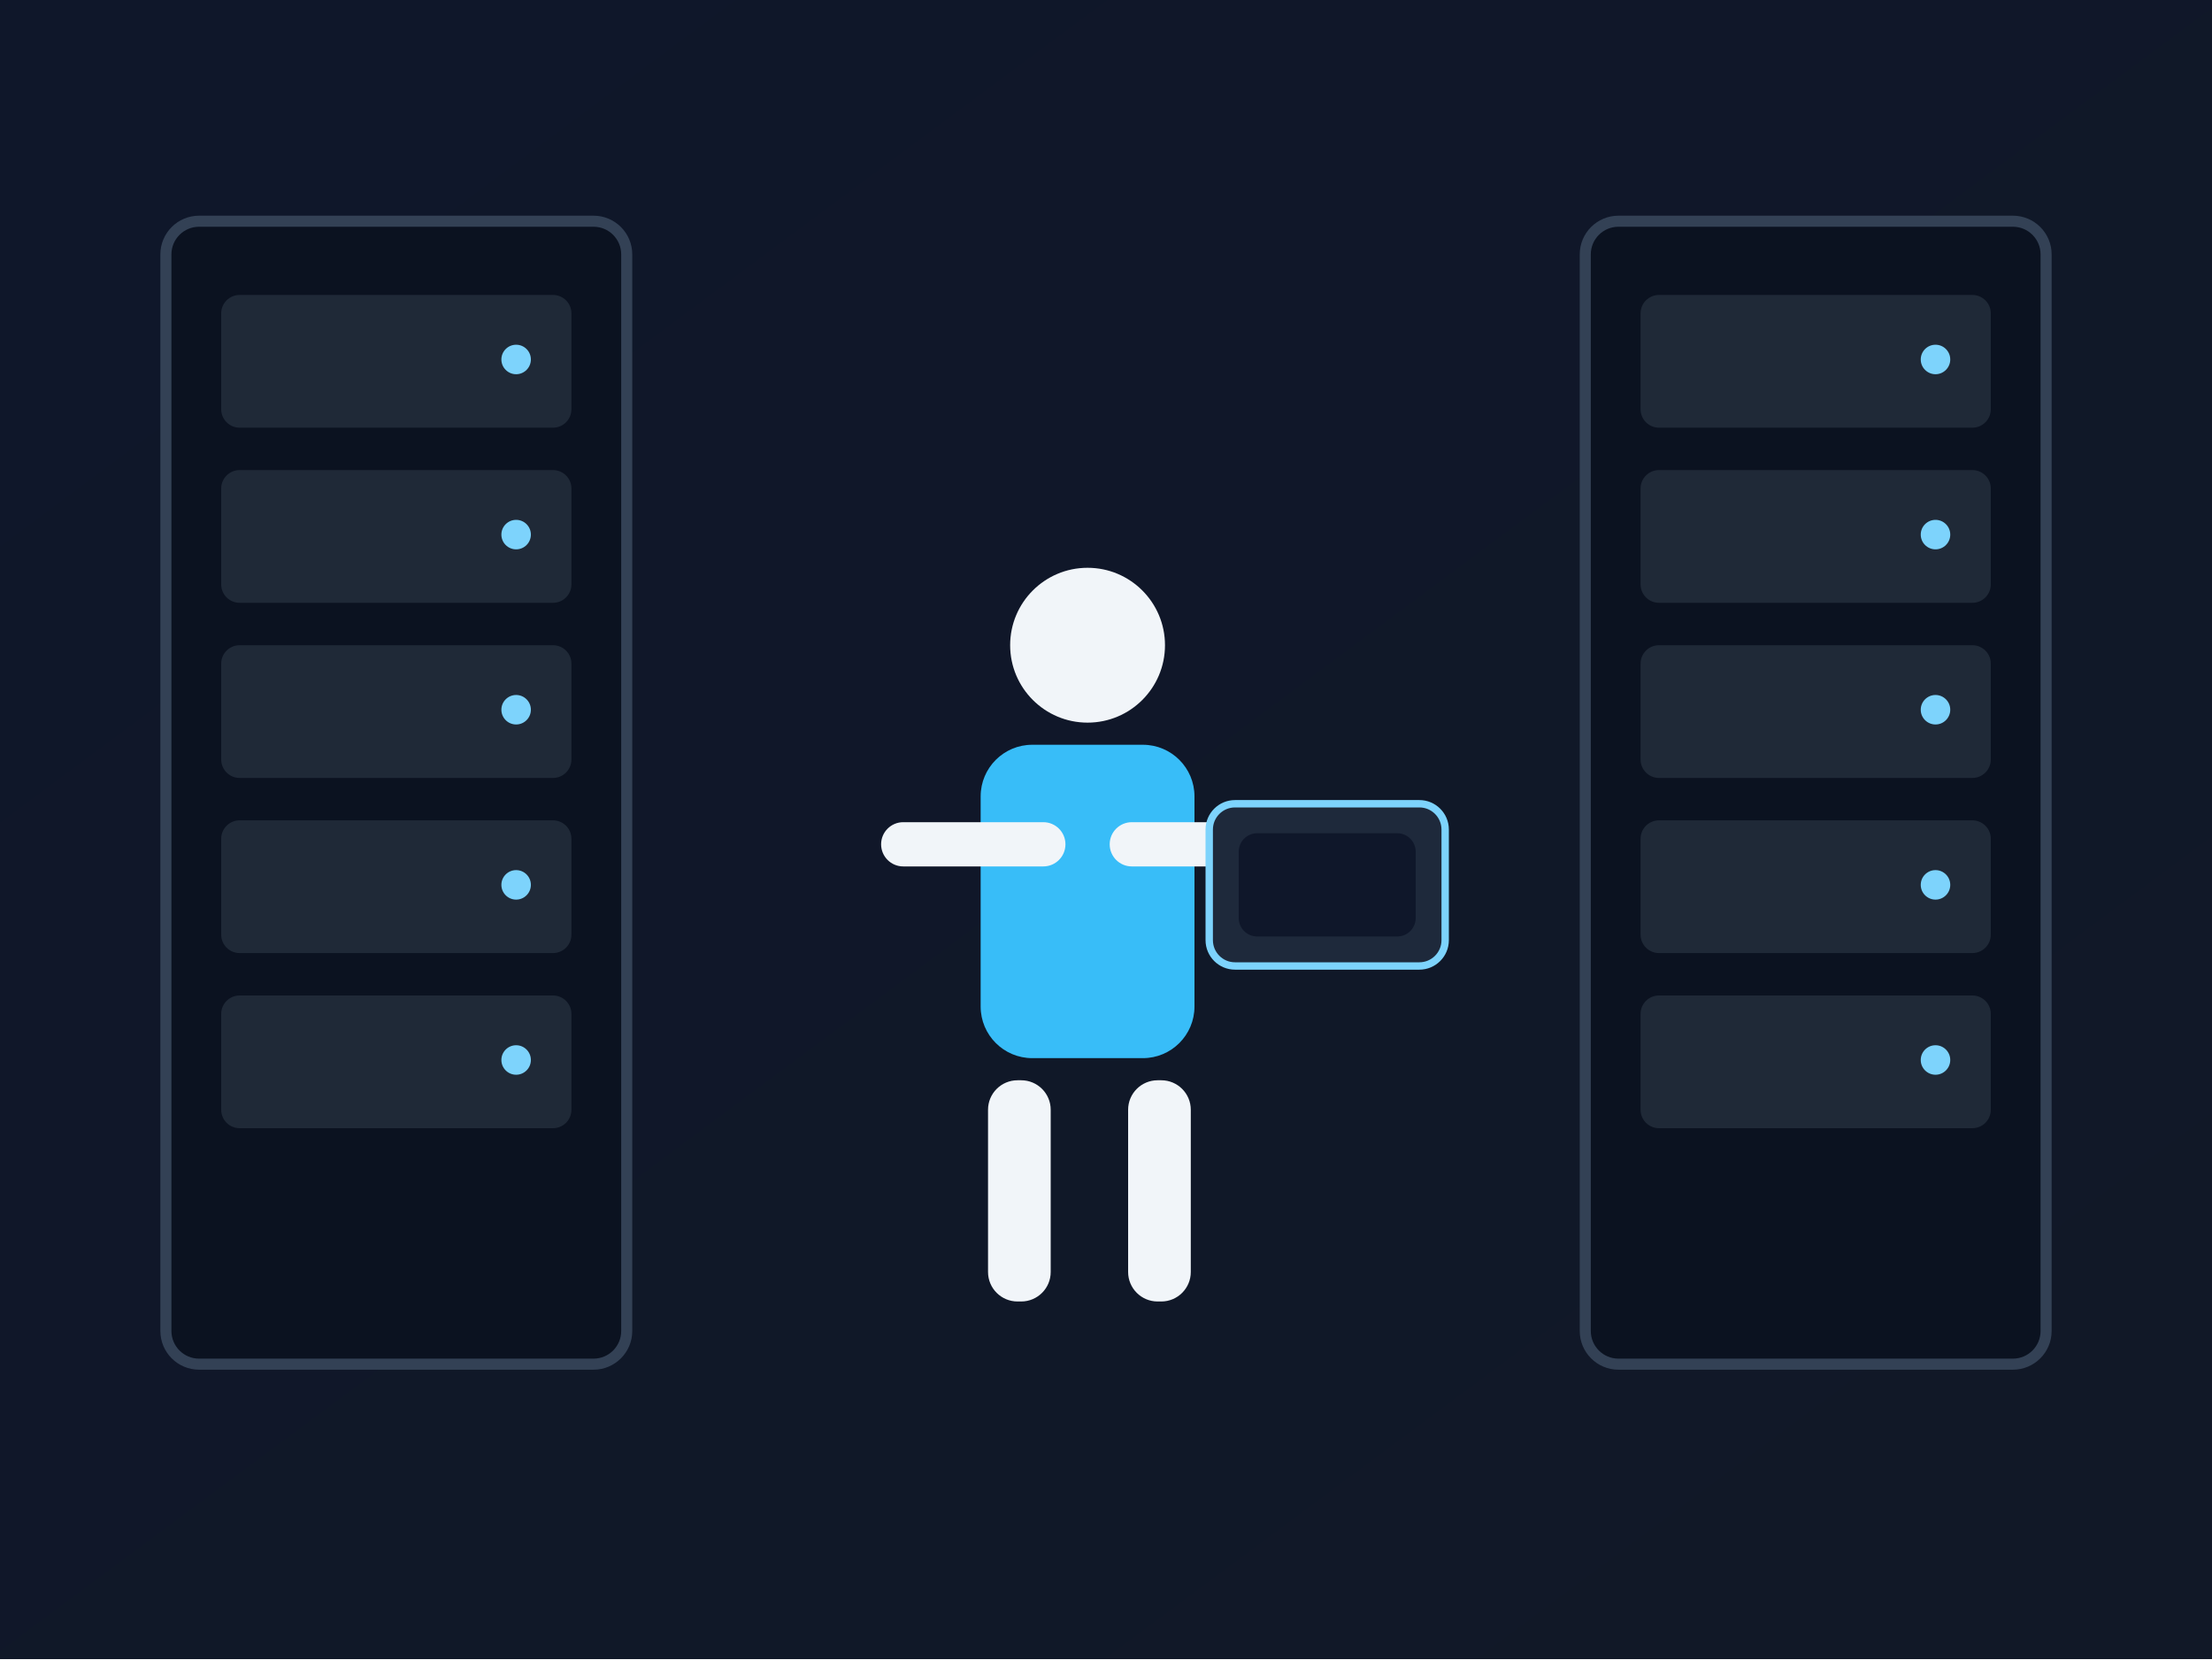
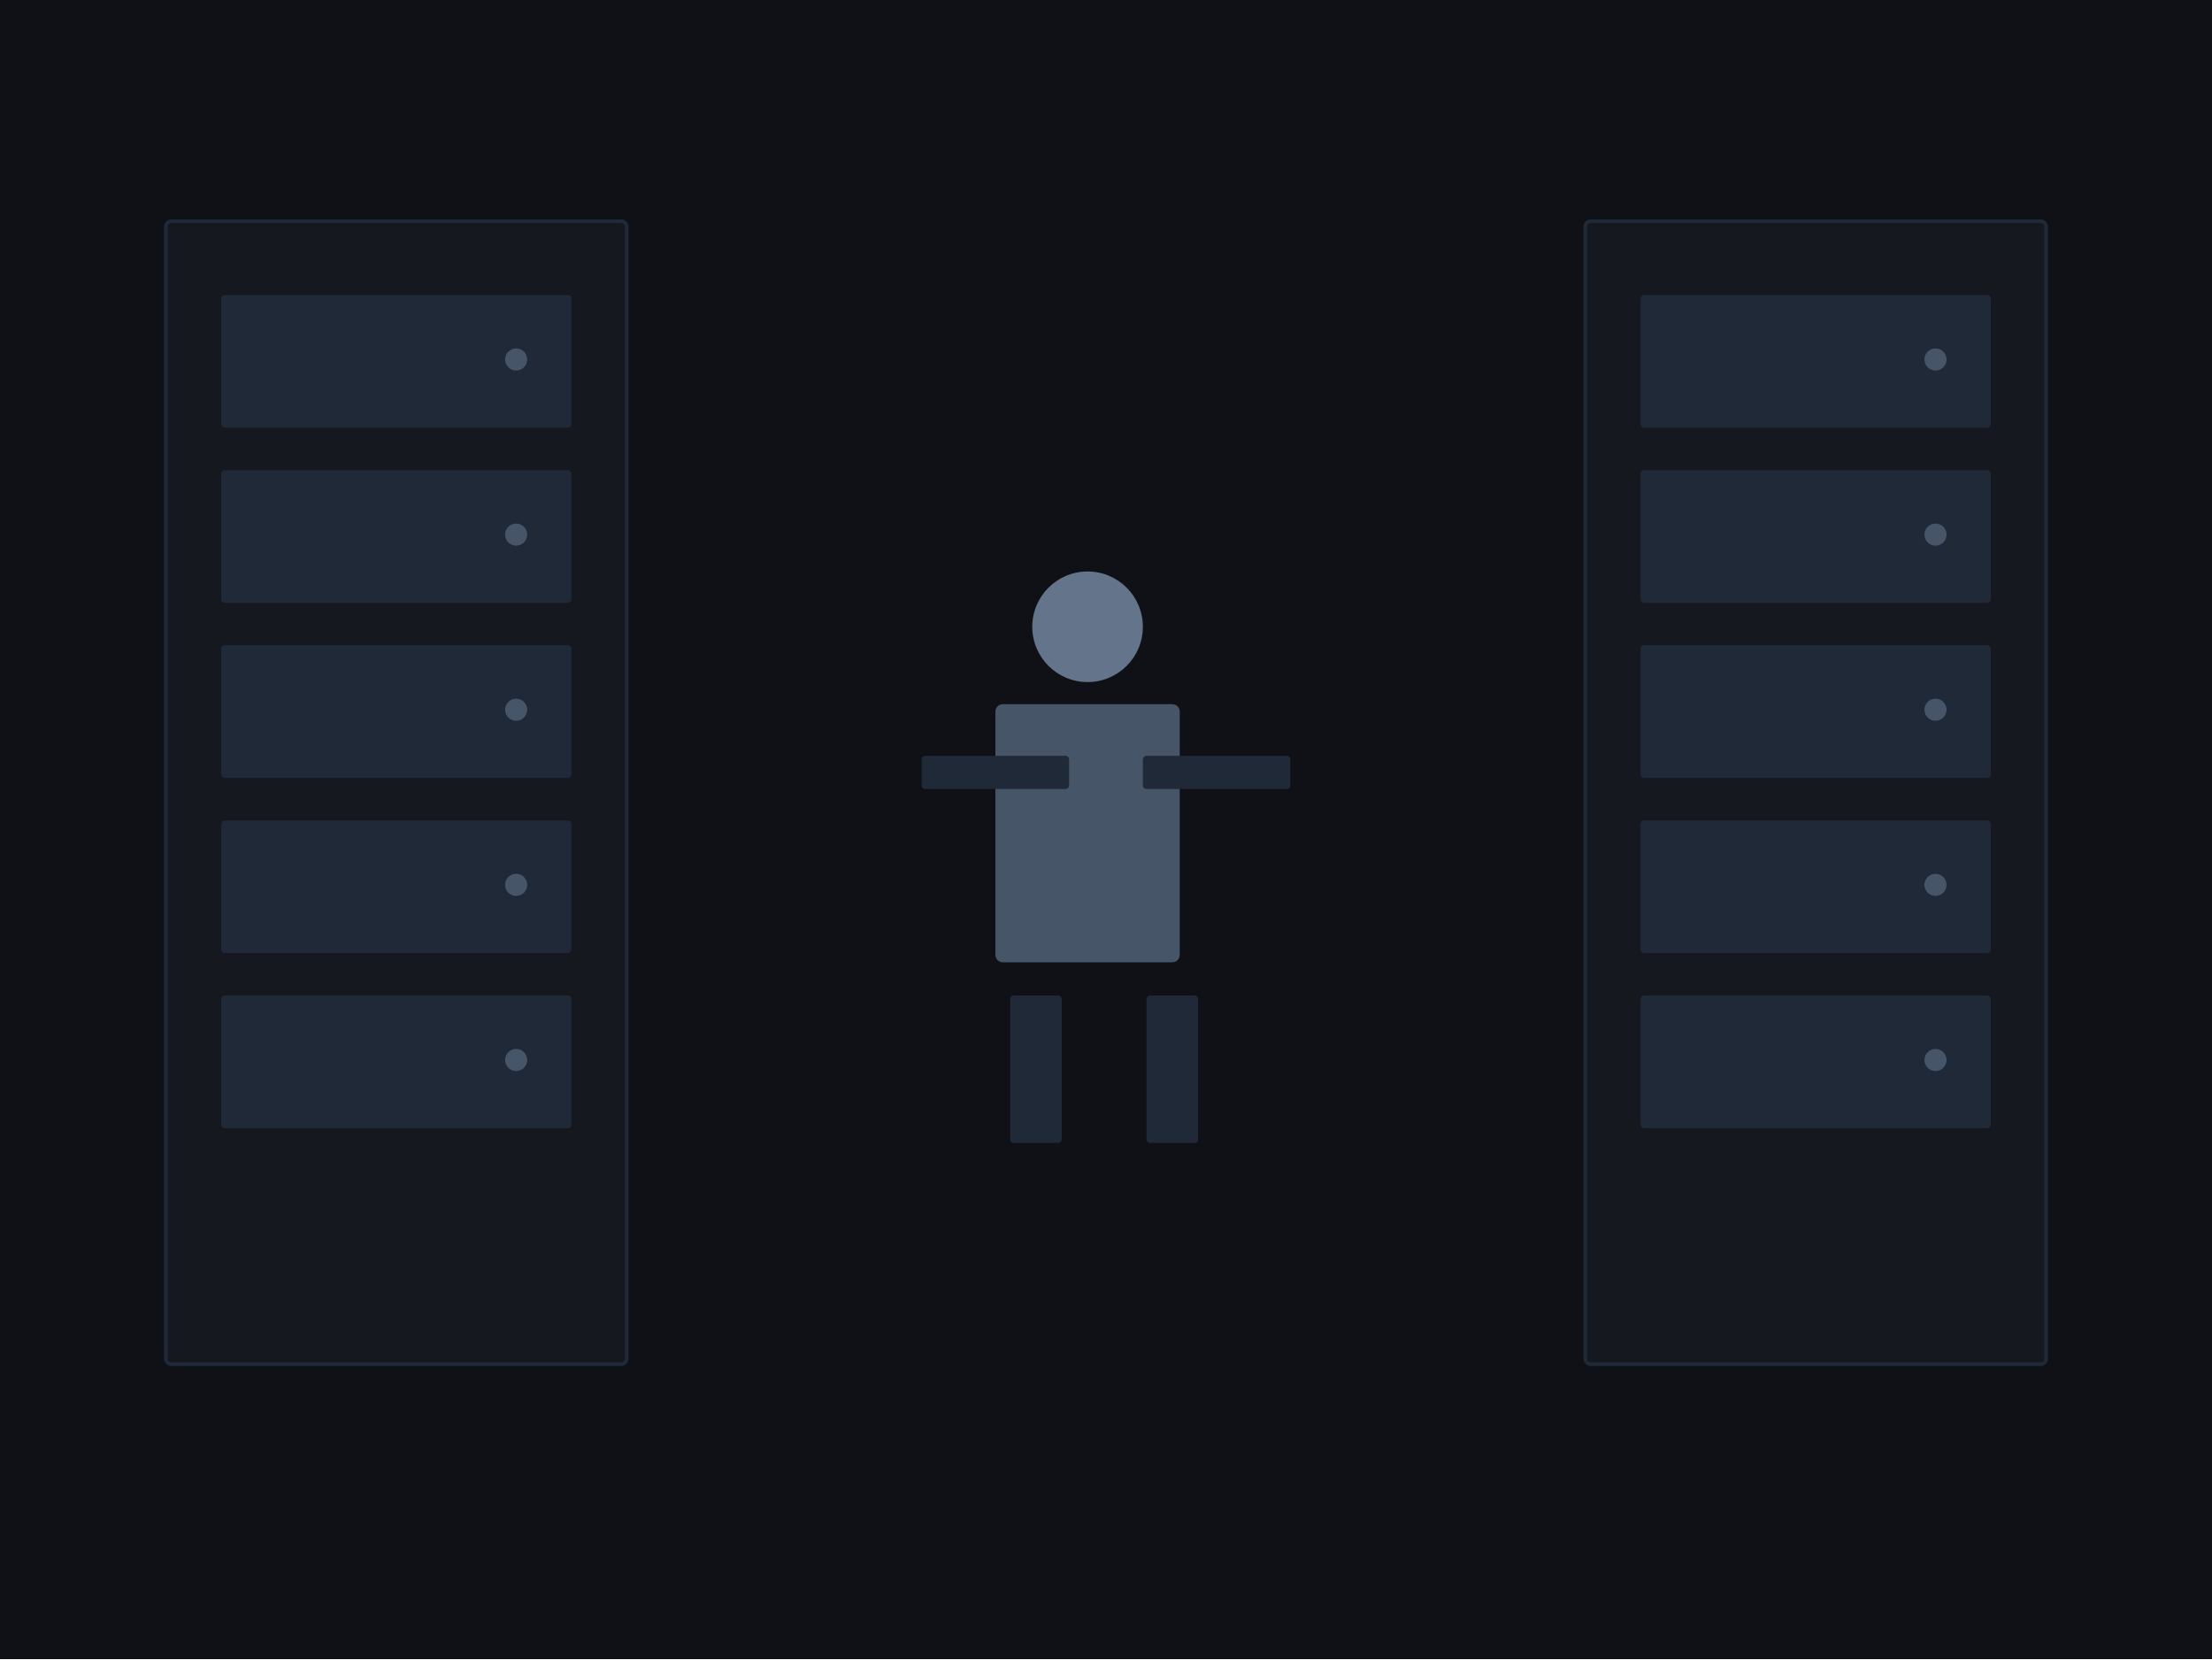
<svg xmlns="http://www.w3.org/2000/svg" viewBox="0 0 1200 900" role="img" aria-label="Technician in server room illustration">
-   <defs>
-     <linearGradient id="bg" x1="0%" y1="0%" x2="100%" y2="100%">
-       <stop offset="0%" stop-color="#0f172a" />
-       <stop offset="100%" stop-color="#111827" />
-     </linearGradient>
-   </defs>
-   <rect width="1200" height="900" fill="url(#bg)" />
-   <rect x="90" y="120" width="250" height="620" rx="18" fill="#0b1220" stroke="#334155" stroke-width="6" />
-   <rect x="860" y="120" width="250" height="620" rx="18" fill="#0b1220" stroke="#334155" stroke-width="6" />
+   <rect width="1200" height="900" fill="#0f1117" />
+   <rect x="90" y="120" width="250" height="620" rx="3" fill="#16181f" stroke="#1f2937" stroke-width="2" />
+   <rect x="860" y="120" width="250" height="620" rx="3" fill="#16181f" stroke="#1f2937" stroke-width="2" />
  <g fill="#1f2937">
-     <rect x="120" y="160" width="190" height="72" rx="10" />
-     <rect x="120" y="255" width="190" height="72" rx="10" />
-     <rect x="120" y="350" width="190" height="72" rx="10" />
-     <rect x="120" y="445" width="190" height="72" rx="10" />
-     <rect x="120" y="540" width="190" height="72" rx="10" />
-     <rect x="890" y="160" width="190" height="72" rx="10" />
-     <rect x="890" y="255" width="190" height="72" rx="10" />
-     <rect x="890" y="350" width="190" height="72" rx="10" />
-     <rect x="890" y="445" width="190" height="72" rx="10" />
-     <rect x="890" y="540" width="190" height="72" rx="10" />
+     <rect x="120" y="160" width="190" height="72" rx="2" />
+     <rect x="120" y="255" width="190" height="72" rx="2" />
+     <rect x="120" y="350" width="190" height="72" rx="2" />
+     <rect x="120" y="445" width="190" height="72" rx="2" />
+     <rect x="120" y="540" width="190" height="72" rx="2" />
+     <rect x="890" y="160" width="190" height="72" rx="2" />
+     <rect x="890" y="255" width="190" height="72" rx="2" />
+     <rect x="890" y="350" width="190" height="72" rx="2" />
+     <rect x="890" y="445" width="190" height="72" rx="2" />
+     <rect x="890" y="540" width="190" height="72" rx="2" />
  </g>
-   <g fill="#7dd3fc">
-     <circle cx="280" cy="195" r="8" />
-     <circle cx="280" cy="290" r="8" />
-     <circle cx="280" cy="385" r="8" />
-     <circle cx="280" cy="480" r="8" />
-     <circle cx="280" cy="575" r="8" />
-     <circle cx="1050" cy="195" r="8" />
-     <circle cx="1050" cy="290" r="8" />
-     <circle cx="1050" cy="385" r="8" />
-     <circle cx="1050" cy="480" r="8" />
-     <circle cx="1050" cy="575" r="8" />
+   <g fill="#475569">
+     <circle cx="280" cy="195" r="6" />
+     <circle cx="280" cy="290" r="6" />
+     <circle cx="280" cy="385" r="6" />
+     <circle cx="280" cy="480" r="6" />
+     <circle cx="280" cy="575" r="6" />
+     <circle cx="1050" cy="195" r="6" />
+     <circle cx="1050" cy="290" r="6" />
+     <circle cx="1050" cy="385" r="6" />
+     <circle cx="1050" cy="480" r="6" />
+     <circle cx="1050" cy="575" r="6" />
  </g>
-   <g transform="translate(470 270)">
-     <circle cx="120" cy="80" r="42" fill="#f1f5f9" />
-     <rect x="62" y="134" width="116" height="170" rx="28" fill="#38bdf8" />
-     <rect x="8" y="176" width="100" height="24" rx="12" fill="#f1f5f9" />
-     <rect x="132" y="176" width="100" height="24" rx="12" fill="#f1f5f9" />
-     <rect x="66" y="316" width="34" height="120" rx="16" fill="#f1f5f9" />
-     <rect x="142" y="316" width="34" height="120" rx="16" fill="#f1f5f9" />
-     <rect x="186" y="166" width="128" height="88" rx="14" fill="#1e293b" stroke="#7dd3fc" stroke-width="4" />
-     <rect x="202" y="182" width="96" height="56" rx="10" fill="#0f172a" />
+   <g transform="translate(470 300)">
+     <circle cx="120" cy="40" r="30" fill="#64748b" />
+     <rect x="70" y="82" width="100" height="140" rx="4" fill="#475569" />
+     <rect x="30" y="110" width="80" height="18" rx="2" fill="#1f2937" />
+     <rect x="150" y="110" width="80" height="18" rx="2" fill="#1f2937" />
+     <rect x="78" y="240" width="28" height="80" rx="2" fill="#1f2937" />
+     <rect x="152" y="240" width="28" height="80" rx="2" fill="#1f2937" />
  </g>
</svg>
